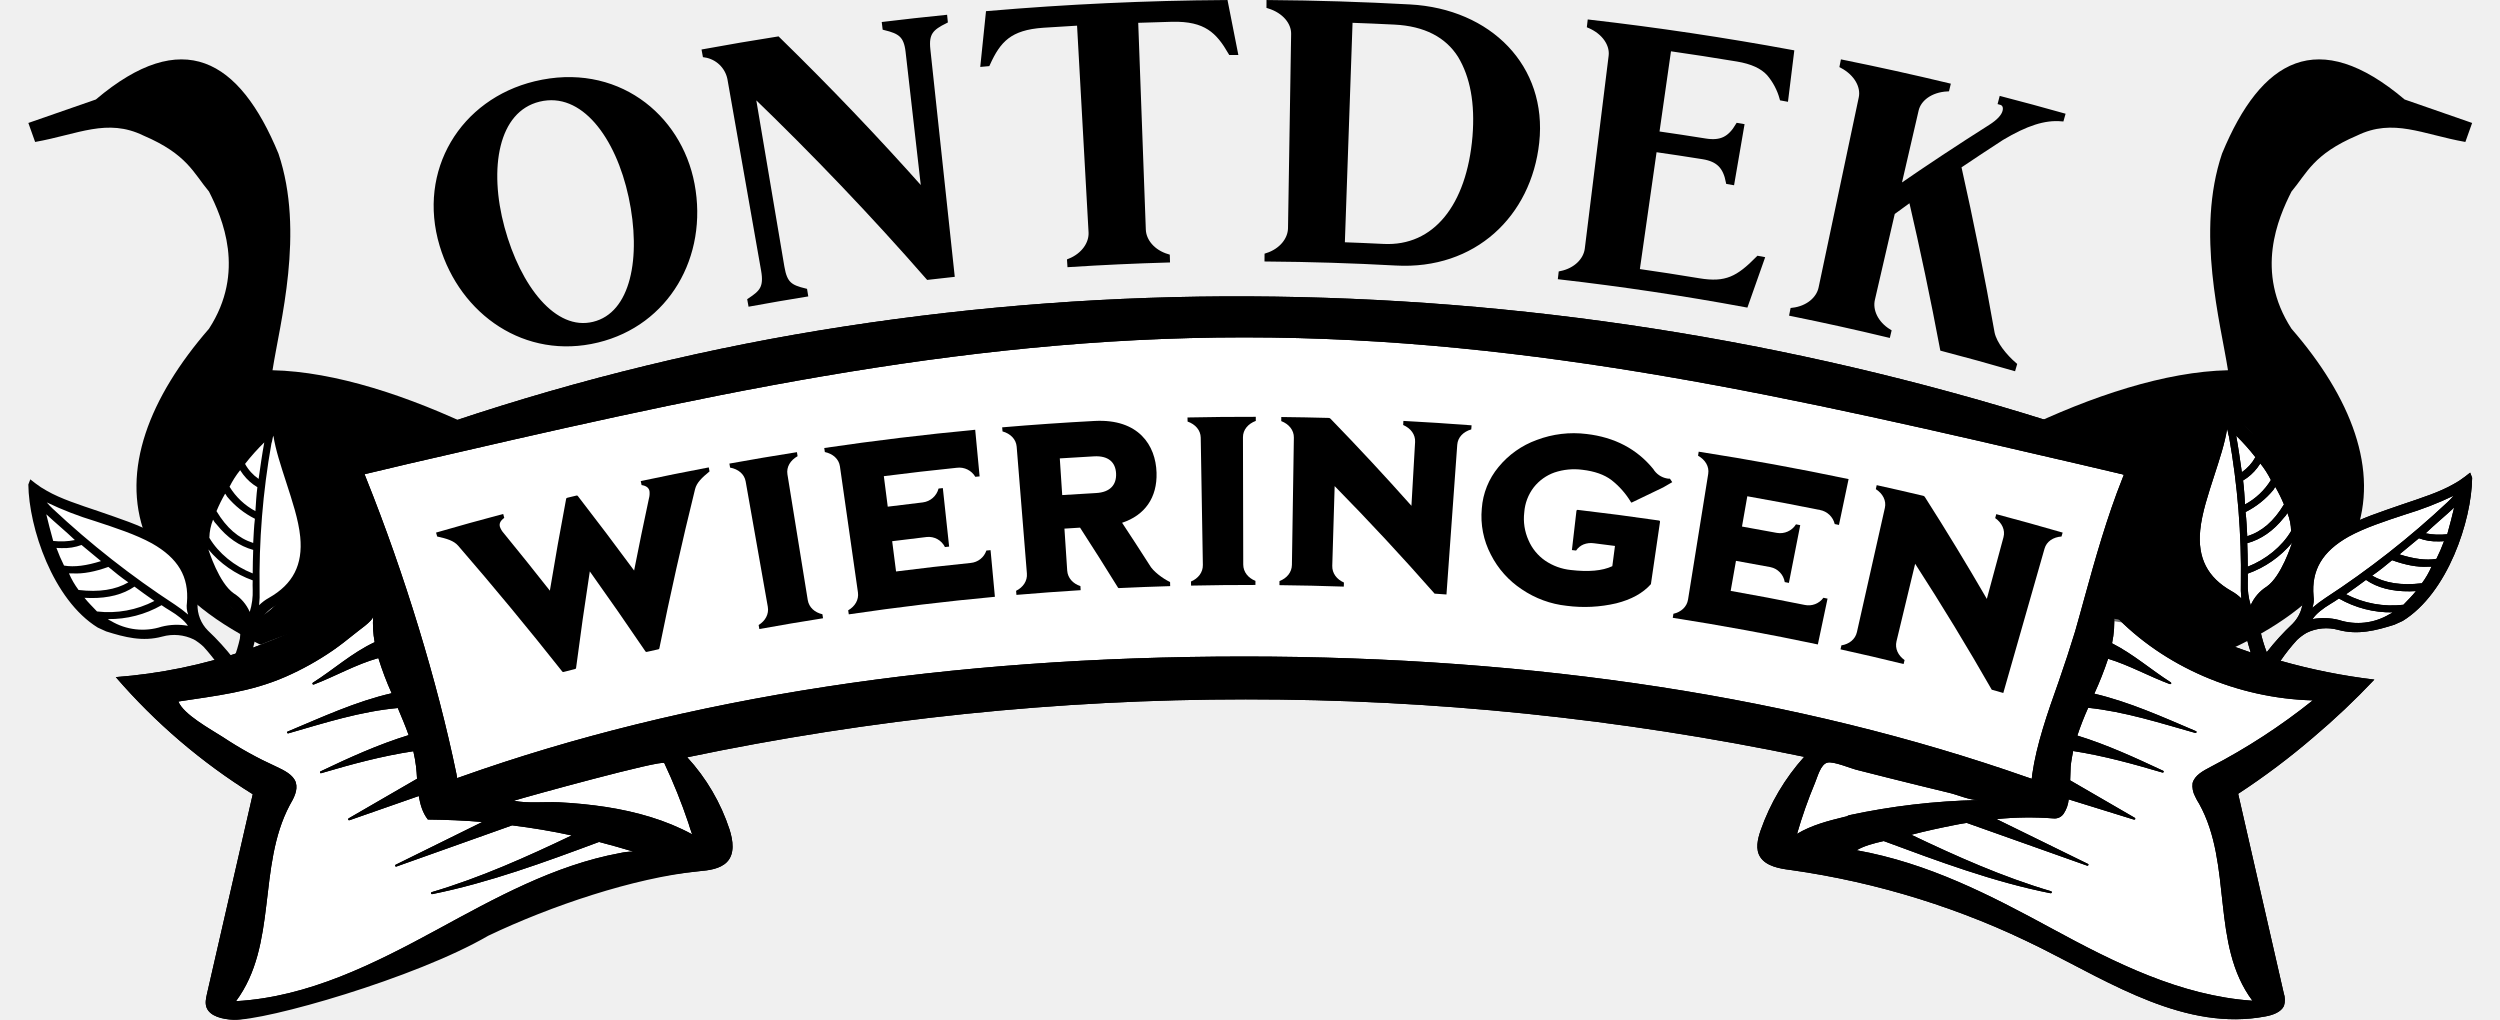
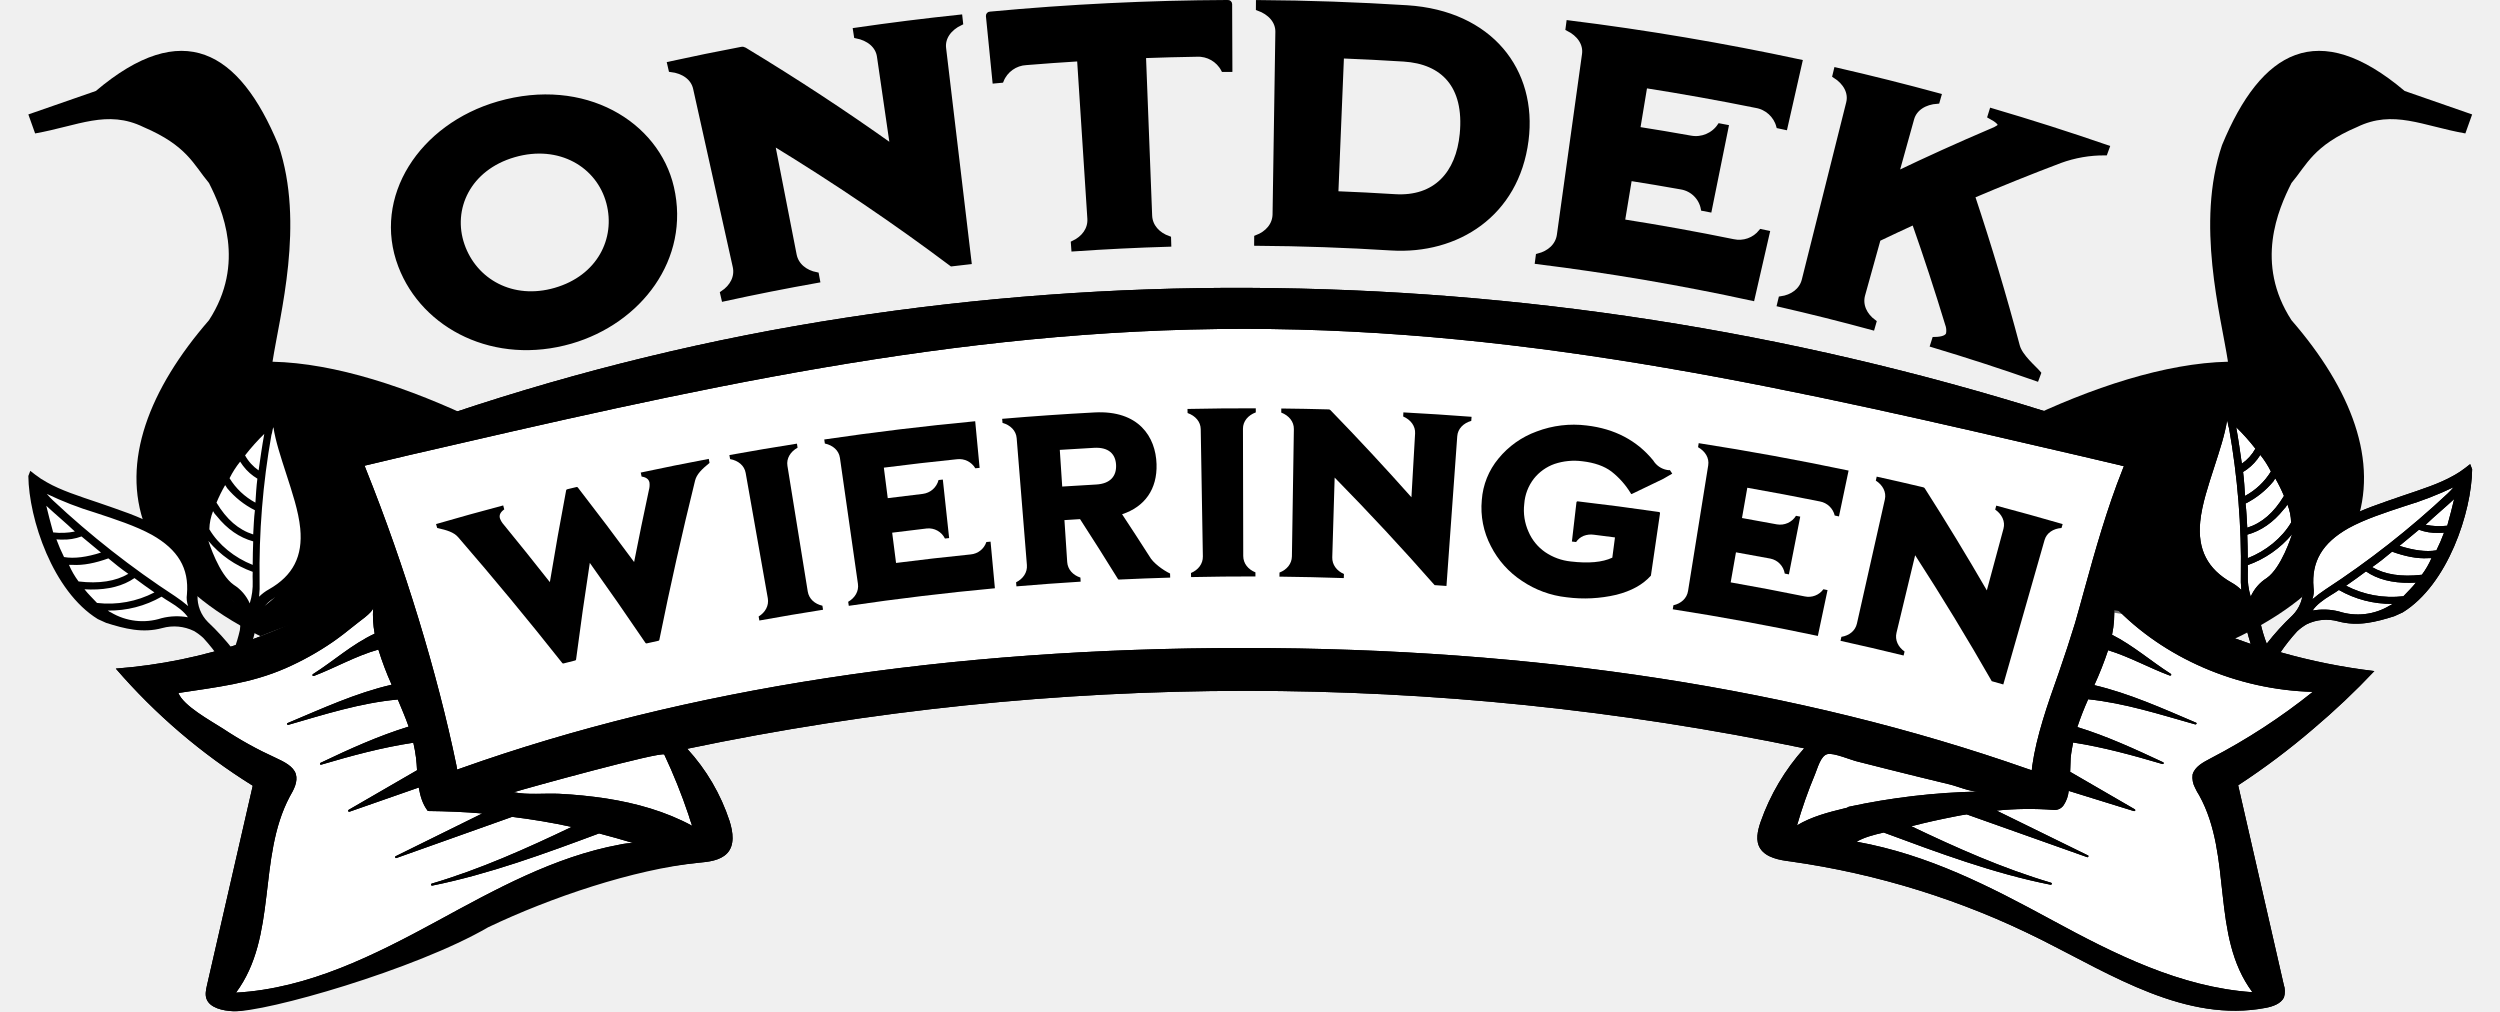
- <svg xmlns="http://www.w3.org/2000/svg" width="1040.844" height="424.575" viewBox="0 0 1040.844 424.575">
-   <g id="Group_12" data-name="Group 12" transform="translate(-453.458 -298.453)">
+ <svg xmlns="http://www.w3.org/2000/svg" width="1040.844" height="421.028" viewBox="0 0 1040.844 421.028">
+   <g id="Group_12" data-name="Group 12" transform="translate(-453.458 -302)">
    <g id="Group_1" data-name="Group 1" transform="translate(-70.23 -225)">
      <g id="Wieringen_vlag" transform="translate(535.49 548.174)">
        <path id="path4320" d="M85.938,82.483l28.1-9.769c36.108-30.543,59.731-16.94,76.035,22.545,11.021,32.716.554,70.617-2.479,90.179,51.913,1.134,123.227,40.415,165.294,75.148,6.686,4.617,13.479,5.8,38.844,3.758-14.3,8.188-22.761,12.849-36.365,15.03l23.141,6.763c-34.882,15.737-57.945,17.146-86.779,25.551l-.826,76.651L262.944,397.8l-9.534-12.646,27.474-4.949,1.753-69.266-20.662,2.255c-7.988.689-9.638,5.7-11.571,10.521l.826,48.1-29.753,15.781L206.6,377.065l33.059-10.521V319.2c-125.832-29.7-128.246-93.773-78.515-151.049,15.375-23.677,5.567-46.129,0-57.113-6.5-7.765-9.095-15.531-27.273-23.3-15.133-7.382-27.2-.518-45.114,2.657l-2.822-7.917Z" transform="translate(-85.937 -56.013)" />
      </g>
      <g id="Wieringen_vlag-2" data-name="Wieringen_vlag" transform="translate(1247.137 548.174)">
        <path id="path4320-2" data-name="path4320" d="M391.731,82.483l-28.1-9.769C327.523,42.17,303.9,55.773,287.6,95.258c-11.021,32.716-.554,70.617,2.479,90.179-51.913,1.134-123.227,40.415-165.294,75.148-6.686,4.617-13.479,5.8-38.844,3.758,14.3,8.188,22.761,12.849,36.365,15.03l-23.141,6.763c34.882,15.737,57.945,17.146,86.779,25.551l.826,76.651,27.958,9.458,9.534-12.646L196.784,380.2l-1.753-69.266,20.662,2.255c7.988.689,9.638,5.7,11.571,10.521l-.826,48.1,29.753,15.781,14.876-10.521-33.059-10.521V319.2c125.832-29.7,128.246-93.773,78.515-151.049-15.375-23.677-5.567-46.129,0-57.113,6.5-7.765,9.095-15.531,27.273-23.3,15.133-7.382,27.2-.518,45.114,2.657l2.822-7.917Z" transform="translate(-85.937 -56.013)" />
      </g>
      <path id="Path_60" data-name="Path 60" d="M28.28,83.006c-9.192,1.542-13.6-13.793-24.055-33.968C4.169,48.885.152,33.828,0,33.4A57.949,57.949,0,0,1,11.182,8.93S16.383,0,19.956,0c4.924,0,8.975,3.98,15.109,11.475,6.573,8.031,6.167,26.39,4.663,35.578C33.809,68,37.708,81.425,28.28,83.006Z" transform="matrix(-0.545, -0.839, 0.839, -0.545, 1494.829, 798.151)" fill="#fff" />
      <path id="Path_59" data-name="Path 59" d="M21.592-3.137C12.4-4.679,7.988,10.656-2.463,30.831c-.056.153-4.073,15.21-4.225,15.636A57.949,57.949,0,0,0,4.494,70.939s5.2,8.93,8.774,8.93c4.924,0,8.975-3.98,15.109-11.475C34.95,60.363,34.544,42,33.039,32.815,27.121,11.867,31.019-1.556,21.592-3.137Z" transform="matrix(0.545, -0.839, 0.839, 0.545, 530.052, 752.042)" fill="#fff" />
      <g id="Path_16" data-name="Path 16" transform="translate(1279.073 807.224)" fill="#fff">
        <path d="M 185.675 137.742 L 142.882 133.497 L 63.005 95.384 L 62.977 95.371 L 62.948 95.361 L -14.176 69.6 C -13.612 67.703 -11.335 60.204 -8.168 52.017 C -6.026 46.483 -3.903 41.723 -1.858 37.87 C 0.681 33.089 3.096 29.713 5.322 27.835 C 9.562 24.258 13.951 20.42 18.196 16.708 C 29.21 7.078 40.599 -2.879 52.075 -10.771 C 58.26 -15.024 63.905 -18.299 69.333 -20.784 C 75.435 -23.577 81.085 -25.296 86.606 -26.039 C 92.228 -26.795 98.05 -27.179 103.91 -27.179 C 117.539 -27.179 131.873 -25.119 146.515 -21.057 C 158.235 -17.806 170.176 -13.272 182.008 -7.581 C 192.535 -2.517 201.024 2.544 206.291 5.898 C 210.683 8.695 213.621 10.798 214.753 11.627 L 169.353 47.214 L 169.116 47.4 L 169.17 47.698 L 185.675 137.742 Z" stroke="none" />
        <path d="M 103.909 -26.679 C 98.071 -26.679 92.272 -26.297 86.673 -25.543 C 81.201 -24.807 75.597 -23.101 69.541 -20.329 C 64.14 -17.857 58.52 -14.596 52.359 -10.359 C 40.906 -2.484 29.528 7.464 18.525 17.085 C 14.279 20.798 9.887 24.637 5.645 28.217 C 1.695 31.549 -2.919 39.839 -7.699 52.19 C -10.646 59.807 -12.821 66.828 -13.558 69.28 L 63.107 94.887 L 63.165 94.907 L 63.22 94.933 L 143.019 133.008 L 185.063 137.179 L 168.678 47.788 L 168.569 47.193 L 169.045 46.82 L 213.923 11.642 C 212.541 10.646 209.832 8.746 206.022 6.32 C 200.767 2.973 192.297 -2.077 181.791 -7.13 C 169.986 -12.808 158.073 -17.332 146.382 -20.575 C 131.783 -24.625 117.494 -26.679 103.91 -26.679 L 103.909 -26.679 M 103.91 -27.679 C 163.858 -27.679 215.577 11.616 215.577 11.616 L 169.662 47.607 L 186.286 138.305 L 142.746 133.986 L 62.79 95.836 L -14.791 69.922 C -14.791 69.922 -4.976 35.869 5 27.452 C 30.834 5.655 58.766 -22.796 86.539 -26.534 C 92.38 -27.32 98.182 -27.679 103.91 -27.679 Z" stroke="none" fill="#707070" />
      </g>
      <g id="Path_19" data-name="Path 19" transform="translate(601.264 805.359)" fill="#fff">
        <path d="M 15.111 137.742 L 31.616 47.698 L 31.67 47.4 L 31.432 47.214 L -13.967 11.627 C -12.832 10.796 -9.887 8.688 -5.486 5.886 C -0.218 2.532 8.272 -2.528 18.8 -7.591 C 30.629 -13.28 42.568 -17.812 54.285 -21.061 C 68.922 -25.121 83.251 -27.179 96.876 -27.179 C 102.736 -27.179 108.558 -26.795 114.18 -26.039 C 119.701 -25.296 125.351 -23.577 131.453 -20.784 C 136.881 -18.299 142.526 -15.024 148.711 -10.771 C 160.187 -2.879 171.576 7.078 182.59 16.708 C 186.835 20.42 191.224 24.258 195.464 27.835 C 197.69 29.713 200.105 33.089 202.644 37.87 C 204.689 41.723 206.812 46.483 208.954 52.017 C 212.121 60.204 214.398 67.703 214.962 69.6 L 137.838 95.361 L 137.809 95.371 L 137.781 95.384 L 57.904 133.497 L 15.111 137.742 Z" stroke="none" />
        <path d="M 96.876 -26.679 C 83.301 -26.679 69.021 -24.628 54.433 -20.583 C 42.747 -17.343 30.839 -12.824 19.039 -7.151 C 8.532 -2.1 0.059 2.95 -5.199 6.296 C -9.025 8.731 -11.749 10.642 -13.137 11.642 L 31.741 46.82 L 32.217 47.193 L 32.108 47.788 L 15.723 137.179 L 57.767 133.008 L 137.565 94.933 L 137.621 94.907 L 137.679 94.887 L 214.344 69.28 C 213.607 66.828 211.432 59.807 208.485 52.19 C 203.705 39.839 199.091 31.549 195.141 28.217 C 190.899 24.637 186.507 20.798 182.261 17.085 C 171.258 7.464 159.88 -2.484 148.427 -10.359 C 142.266 -14.596 136.646 -17.857 131.245 -20.329 C 125.189 -23.101 119.585 -24.807 114.113 -25.543 C 108.514 -26.297 102.714 -26.679 96.876 -26.679 M 96.876 -27.679 C 102.604 -27.679 108.406 -27.32 114.247 -26.534 C 142.02 -22.796 169.952 5.655 195.786 27.452 C 205.762 35.869 215.577 69.922 215.577 69.922 L 137.996 95.836 L 58.04 133.986 L 14.499 138.305 L 31.124 47.607 L -14.791 11.616 C -14.791 11.616 36.928 -27.679 96.876 -27.679 Z" stroke="none" fill="#707070" />
      </g>
      <path id="Path_3" data-name="Path 3" d="M-6.991,4.256s189.31-67.82,374.607-64.475,363.9,64.475,363.9,64.475l-41.474,132.6S540.082,99.685,367.615,87.3,37.159,136.854,37.159,136.854Z" transform="translate(677.345 717.125)" fill="#fff" />
      <path id="Path_17" data-name="Path 17" d="M5.933-.381c9.428-1.581,22.953,27.26,29.043,44.3,4.013,11.228-9.369,24.7-9.369,24.7s-7.2,10.222-10.774,10.222c-4.924,0-10.261-4.43-16.4-11.926-6.573-8.03-9.125-24.87-5.153-33.223C.78,17.934-3.494,1.2,5.933-.381Z" transform="translate(1446.375 699.09)" fill="#fff" />
      <path id="banner1" d="M1004.007,297.879l-2.153,1.678a34.986,34.986,0,0,1-4.717,3.077c-5.845,3.357-13.433,5.781-21.431,8.485-8.511,2.984-17.227,5.688-24.508,9.883-12.613,6.993-17.945,16.13-16.817,28.811a14.852,14.852,0,0,1-4.307,11,102.336,102.336,0,0,0-10.767,11.841,61.016,61.016,0,0,1-2.564-8.485,25.272,25.272,0,0,1-.205-4.848c.41-4.2,2.871-7.739,6.665-10.35,6.973-4.755,9.639-11.375,12.2-18.368a20.014,20.014,0,0,1,.82-3.357c.82-20.419-19.893-45.781-35.275-56.6l-2.358-1.678.1,2.611a45.863,45.863,0,0,1,0,5.315c-.615,6.247-2.974,13.333-5.435,20.606-2.564,8.019-5.435,16.037-6.05,23.776-1.436,13.426,3.486,22.937,15.279,29.557a15.136,15.136,0,0,1,7.076,9.883,117.639,117.639,0,0,0,3.076,12.028,241.214,241.214,0,0,1-52.4-24.988c7.178-14.639,14.664-31.7,7.178-46.433-6.768-13.613-23.687-20.046-39.274-25.081A1126.353,1126.353,0,0,0,495.8,224.5a1072.613,1072.613,0,0,0-168.58,12.494,983.5,983.5,0,0,0-163.043,39.534c-9.024,2.984-17.945,6.154-26.866,9.417-6.665,2.424-15.381,3.73-17.227,10.816-4.409,16.6-1.128,35.711,6.665,51A215.938,215.938,0,0,1,23.8,383.007a249.206,249.206,0,0,0,57.014,48.764c-6.358,27.692-12.715,55.478-19.073,83.17-.41,1.865-.82,3.73-.205,5.5,1.333,3.823,6.768,5.035,11.28,5.221,13.023.559,101.517-31.142,105.414-36.55,3.384-1.678,6.665-3.17,10.049-4.662a260.48,260.48,0,0,1,78.138-20.606c4.2-.373,8.921-.932,11.792-3.823,3.384-3.45,2.564-8.951,1.128-13.52A82.5,82.5,0,0,0,261.7,416.387a1137.36,1137.36,0,0,1,465.032-.186,90.782,90.782,0,0,0-18.15,30.676c-1.231,3.636-2.256,7.832-.1,11.1,2.461,3.73,7.9,4.755,12.51,5.315a338.694,338.694,0,0,1,104.389,32.541c29.43,14.825,60.4,34.685,93.417,28.438,3.076-.559,6.46-1.772,7.691-4.382a8.55,8.55,0,0,0-.1-5.315c-6.358-27.6-12.613-55.384-18.97-82.983a301.018,301.018,0,0,0,31.378-23.59,308.571,308.571,0,0,0,25.328-23.963,250.975,250.975,0,0,1-39.069-7.832,77.339,77.339,0,0,1,6.87-8.671,21.075,21.075,0,0,1,4-2.984,18.62,18.62,0,0,1,13.125-1.212c8.2,2.238,15.689.28,23.38-2.145l3.486-1.585c18.765-11.562,28.712-41.771,28.917-59.58ZM904.643,347.2c-10.049-5.688-14.151-13.8-13.023-25.361.718-7.273,3.384-15.1,5.845-22.75,2.256-6.993,4.409-13.426,5.332-19.394.41.932.41,2.144.82,3.263a320.692,320.692,0,0,1,4.922,60.979,43.267,43.267,0,0,0,.205,6.34A18.234,18.234,0,0,0,904.643,347.2Zm4.307-49.51c-.718-5.035-1.436-10.163-2.359-15.2a89.044,89.044,0,0,1,8,8.951A18.272,18.272,0,0,1,908.95,297.693Zm.513,3.45a20.635,20.635,0,0,0,5.947-5.315c.41-.653.82-1.212,1.231-1.772a38.466,38.466,0,0,1,4.409,6.9,28.386,28.386,0,0,1-10.767,10.163C910.078,307.856,909.873,304.313,909.462,301.142Zm12.613,3.916c.308-.373.41-.839.82-1.212a61.244,61.244,0,0,1,3.589,7.273c-4.2,6.993-9.126,11.282-15.279,13.24-.205-3.357-.308-6.806-.718-10.07A35.97,35.97,0,0,0,922.075,305.059Zm-10.87,22.191c5.742-1.585,10.87-5.128,15.176-10.536a7.99,7.99,0,0,0,1.538-2.051,21.624,21.624,0,0,1,1.538,7.552c-3.794,6.434-10.459,11.841-18.047,14.825C911.411,333.776,911.308,330.42,911.206,327.25Zm.205,16.5c0-1.305.1-2.424,0-3.823a42.671,42.671,0,0,0,18.458-12.867c-.205.559-4.409,13.986-10.562,18.275a17.33,17.33,0,0,0-6.665,7.739A28.155,28.155,0,0,1,911.411,343.753ZM161.823,497.039C160.8,498.437,157.721,499.183,161.823,497.039Zm71.78-40.746c-27.276,5.035-52.092,18.834-76.087,31.888-25.943,14.079-53.527,28.065-83.675,29.743,17.432-23.5,8.819-56.037,22.354-81.585,1.743-2.984,3.486-6.247,2.564-9.417-1.025-3.263-4.922-5.128-8.306-6.713a157.747,157.747,0,0,1-22.047-12.214c-5.23-3.357-16.407-9.417-18.56-14.825,15.689-2.424,30.045-3.916,44.709-10.35a119.236,119.236,0,0,0,19.586-10.909c3.076-2.145,5.947-4.382,8.819-6.713,1.538-1.4,7.9-5.5,8-7.552a42.388,42.388,0,0,0,.615,10.816c-9.536,4.475-17.022,11.375-25.738,16.876a.427.427,0,0,0,.41.746c9.024-3.45,17.535-8.392,26.866-11a127.412,127.412,0,0,0,5.537,14.639c-14.971,3.45-29.02,9.977-43.273,15.944-.615.186-.205.932.308.746,14.869-4.289,29.943-9.137,45.529-10.536,1.538,3.73,3.179,7.459,4.512,11.282-12.715,3.916-24.815,9.417-36.71,15.1-.41.186-.205.932.308.746,12.613-3.73,25.328-7.179,38.351-9.137a63.385,63.385,0,0,1,1.128,6.34c.205,1.678.308,3.357.41,5.128l-28.507,16.5a.427.427,0,0,0,.41.746l28.815-10.07c.615,3.45,1.538,6.9,3.794,9.79,7.588.093,15.176.373,22.662,1.026l-36.1,17.809c-.41.186-.1.932.308.746l48.2-17.156c8.306,1.026,16.714,2.424,24.815,4.2-18.765,8.951-38.043,17.622-58.244,23.59a.432.432,0,1,0,.205.839c23.892-4.848,46.862-13.333,69.421-21.725,4.717,1.212,9.536,2.611,14.253,4.009A26.513,26.513,0,0,0,233.6,456.293ZM262.212,443.8c.41,1.585,1.025,3.077,1.538,4.662-10.972-5.967-23.277-9.417-35.787-11.375a195.92,195.92,0,0,0-19.586-1.958c-5.947-.28-13.331.559-18.868-.653,5.332-1.678,61.833-17.249,62.654-15.664A234.891,234.891,0,0,1,262.212,443.8Zm231.234-69.37c-122.949,0-232.465,16.876-325.676,49.976l-1.846.653-.308-1.772c-7.9-38.228-21.534-83.076-37.633-123.169l-.615-1.585,18.458-4.382c116.694-26.946,226.825-52.587,347.62-52.587h.308c120.488,0,230.824,25.641,347.415,52.774l18.663,4.382-.615,1.585c-6.358,15.944-11.28,33.287-15.894,50.07-1.23,4.662-2.564,9.137-3.794,13.613-2.051,6.713-4.307,13.613-6.87,20.979-4.614,12.96-9.229,26.2-10.972,38.508l-.205,1.865-1.948-.653C724.68,391.4,614.959,374.429,493.446,374.429Zm250.1,66.76c-6.87,1.678-13.741,3.45-19.791,7.086a195.525,195.525,0,0,1,7.486-21.259c1.025-2.424,2.358-7.739,5.127-8.392,2.564-.746,10.152,2.611,12.92,3.17,8.306,2.145,16.714,4.2,24.918,6.247,4.307,1.026,8.716,2.145,13.023,3.17,3.487.839,8.511,3.077,12.1,2.984a283.73,283.73,0,0,0-54.04,6.34A3.715,3.715,0,0,1,743.548,441.188ZM938.482,392.7A258.737,258.737,0,0,1,895.927,420.4c-3.179,1.678-6.563,3.45-7.486,6.713a9.214,9.214,0,0,0,1.025,5.5,24.3,24.3,0,0,0,1.743,3.17c14.048,25.361,4.614,58.461,22.149,81.958-30.045-2.051-57.526-15.944-83.47-30.023s-51.374-27.226-81.316-32.634c2.974-1.772,7.076-2.89,11.28-3.823,22.662,8.392,45.529,16.97,69.422,21.725.615.093.82-.653.205-.839-20.2-5.967-39.376-14.545-58.142-23.5,6.05-1.585,12.1-2.89,18.253-4.1,1.538-.28,3.179-.653,4.82-.839l50.143,17.809c.41.186.82-.559.308-.746l-38.043-18.648a135.176,135.176,0,0,1,23.79-.28,4.5,4.5,0,0,0,4.2-2.051,12.778,12.778,0,0,0,2.051-5.874l27.071,8.392c.615.186.923-.373.41-.746L837.477,425.99c.1-1.865.1-3.823.205-5.688.205-2.238.615-4.382,1.026-6.527,12.613,1.958,24.815,5.315,37.12,8.951.615.186.82-.559.308-.746-11.587-5.408-23.277-10.816-35.685-14.639a123.5,123.5,0,0,1,4.512-11.562c15.279,1.585,29.943,6.34,44.5,10.443.615.186.923-.559.308-.746-13.843-5.874-27.584-12.121-42.248-15.571a142.534,142.534,0,0,0,5.742-14.545c8.819,2.7,16.92,7.273,25.636,10.536.615.186.923-.373.41-.746-8.2-5.221-15.586-11.748-24.405-16.224a42.786,42.786,0,0,0,.82-12.028C876.341,378.625,907,391.865,938.482,392.7Zm.308-43.45c-.923-10.816,3.691-18.555,14.561-24.708,6.768-3.73,15.381-6.527,23.585-9.231a140.285,140.285,0,0,0,20.2-7.832,28.753,28.753,0,0,1-2.461,2.611,370.524,370.524,0,0,1-50.964,40,56.8,56.8,0,0,0-5.435,4.1A9.772,9.772,0,0,0,938.79,349.254Zm31.686,7.552a25.653,25.653,0,0,1-21.124,2.424,25.761,25.761,0,0,0-10.972-.373c1.538-2.331,4.409-4.475,7.486-6.34,1.128-.653,2.256-1.4,3.487-2.238a43.719,43.719,0,0,0,22.354,5.781A4.277,4.277,0,0,1,970.475,356.806Zm5.742-3.916a41.362,41.362,0,0,1-23.892-4.382c2.871-1.958,5.537-3.916,8.306-5.967,4.717,3.263,10.87,4.848,18.253,4.755,1.025,0,1.743-.093,2.564-.093C979.909,349.161,977.961,351.026,976.218,352.89Zm7.691-8.951c-8.511,1.026-15.484-.093-20.714-3.17,2.974-2.051,5.742-4.289,8.306-6.434,5.435,1.958,10.459,2.984,14.971,2.7h1.436A34.21,34.21,0,0,1,983.909,343.939Zm6.05-10.163c-4.307.746-9.536,0-15.381-1.865,2.564-2.145,5.332-4.382,8.1-6.713a21.22,21.22,0,0,0,8.2,1.305,18.26,18.26,0,0,0,2.256-.093A71.759,71.759,0,0,1,989.958,333.776Zm4.512-10.256a28.817,28.817,0,0,1-9.024-.373c3.794-3.636,8-7.086,11.895-10.723C996.521,315.781,995.6,319.6,994.47,323.52Z" transform="translate(548.103 422.352)" />
      <path id="Path_18" data-name="Path 18" d="M21.187-.381C11.76-1.962-1.766,26.878-7.855,43.915c-4.013,11.228,9.369,24.7,9.369,24.7s7.2,10.222,10.774,10.222c4.924,0,10.261-4.43,16.4-11.926,6.573-8.03,9.125-24.87,5.153-33.223C26.34,17.934,30.615,1.2,21.187-.381Z" transform="translate(614.752 702.819)" fill="#fff" />
      <path id="banner1-2" data-name="banner1" d="M1004.007,297.879l-2.153,1.678a34.986,34.986,0,0,1-4.717,3.077c-5.845,3.357-13.433,5.781-21.431,8.485-8.511,2.984-17.227,5.688-24.508,9.883-12.613,6.993-17.945,16.13-16.817,28.811a14.852,14.852,0,0,1-4.307,11,102.336,102.336,0,0,0-10.767,11.841,61.016,61.016,0,0,1-2.564-8.485,25.272,25.272,0,0,1-.205-4.848c.41-4.2,2.871-7.739,6.665-10.35,6.973-4.755,9.639-11.375,12.2-18.368a20.014,20.014,0,0,1,.82-3.357c.82-20.419-19.893-45.781-35.275-56.6l-2.358-1.678.1,2.611a45.863,45.863,0,0,1,0,5.315c-.615,6.247-2.974,13.333-5.435,20.606-2.564,8.019-5.435,16.037-6.05,23.776-1.436,13.426,3.486,22.937,15.279,29.557a15.136,15.136,0,0,1,7.076,9.883,117.639,117.639,0,0,0,3.076,12.028,241.214,241.214,0,0,1-52.4-24.988c7.178-14.639,14.664-31.7,7.178-46.433-6.768-13.613-23.687-20.046-39.274-25.081A1126.353,1126.353,0,0,0,495.8,224.5a1072.613,1072.613,0,0,0-168.58,12.494,983.5,983.5,0,0,0-163.043,39.534c-9.024,2.984-17.945,6.154-26.866,9.417-6.665,2.424-15.381,3.73-17.227,10.816-4.409,16.6-1.128,35.711,6.665,51A215.938,215.938,0,0,1,23.8,383.007a249.206,249.206,0,0,0,57.014,48.764c-6.358,27.692-12.715,55.478-19.073,83.17-.41,1.865-.82,3.73-.205,5.5,1.333,3.823,6.768,5.035,11.28,5.221,13.023.559,75.758-17.33,106.035-34.972,26.012-12.408,60.495-24.049,87.566-26.846,4.2-.373,8.921-.932,11.792-3.823,3.384-3.45,2.564-8.951,1.128-13.52A82.5,82.5,0,0,0,261.7,416.387a1137.36,1137.36,0,0,1,465.032-.186,90.782,90.782,0,0,0-18.15,30.676c-1.231,3.636-2.256,7.832-.1,11.1,2.461,3.73,7.9,4.755,12.51,5.315a338.694,338.694,0,0,1,104.389,32.541c29.43,14.825,60.4,34.685,93.417,28.438,3.076-.559,6.46-1.772,7.691-4.382a8.55,8.55,0,0,0-.1-5.315c-6.358-27.6-12.613-55.384-18.97-82.983a301.018,301.018,0,0,0,31.378-23.59,308.571,308.571,0,0,0,25.328-23.963,250.975,250.975,0,0,1-39.069-7.832,77.339,77.339,0,0,1,6.87-8.671,21.075,21.075,0,0,1,4-2.984,18.62,18.62,0,0,1,13.125-1.212c8.2,2.238,15.689.28,23.38-2.145l3.486-1.585c18.765-11.562,28.712-41.771,28.917-59.58ZM904.643,347.2c-10.049-5.688-14.151-13.8-13.023-25.361.718-7.273,3.384-15.1,5.845-22.75,2.256-6.993,4.409-13.426,5.332-19.394.41.932.41,2.144.82,3.263a320.692,320.692,0,0,1,4.922,60.979,43.267,43.267,0,0,0,.205,6.34A18.234,18.234,0,0,0,904.643,347.2Zm4.307-49.51c-.718-5.035-1.436-10.163-2.359-15.2a89.044,89.044,0,0,1,8,8.951A18.272,18.272,0,0,1,908.95,297.693Zm.513,3.45a20.635,20.635,0,0,0,5.947-5.315c.41-.653.82-1.212,1.231-1.772a38.466,38.466,0,0,1,4.409,6.9,28.386,28.386,0,0,1-10.767,10.163C910.078,307.856,909.873,304.313,909.462,301.142Zm12.613,3.916c.308-.373.41-.839.82-1.212a61.244,61.244,0,0,1,3.589,7.273c-4.2,6.993-9.126,11.282-15.279,13.24-.205-3.357-.308-6.806-.718-10.07A35.97,35.97,0,0,0,922.075,305.059Zm-10.87,22.191c5.742-1.585,10.87-5.128,15.176-10.536a7.99,7.99,0,0,0,1.538-2.051,21.624,21.624,0,0,1,1.538,7.552c-3.794,6.434-10.459,11.841-18.047,14.825C911.411,333.776,911.308,330.42,911.206,327.25Zm.205,16.5c0-1.305.1-2.424,0-3.823a42.671,42.671,0,0,0,18.458-12.867c-.205.559-4.409,13.986-10.562,18.275a17.33,17.33,0,0,0-6.665,7.739A28.155,28.155,0,0,1,911.411,343.753ZM233.6,456.293c-27.276,5.035-52.092,18.834-76.087,31.888-25.943,14.079-53.527,28.065-83.675,29.743,17.432-23.5,8.819-56.037,22.354-81.585,1.743-2.984,3.486-6.247,2.564-9.417-1.025-3.263-4.922-5.128-8.306-6.713a157.747,157.747,0,0,1-22.047-12.214c-5.23-3.357-16.407-9.417-18.56-14.825,15.689-2.424,30.045-3.916,44.709-10.35a119.236,119.236,0,0,0,19.586-10.909c3.076-2.145,5.947-4.382,8.819-6.713,1.538-1.4,7.9-5.5,8-7.552a42.388,42.388,0,0,0,.615,10.816c-9.536,4.475-17.022,11.375-25.738,16.876a.427.427,0,0,0,.41.746c9.024-3.45,17.535-8.392,26.866-11a127.412,127.412,0,0,0,5.537,14.639c-14.971,3.45-29.02,9.977-43.273,15.944-.615.186-.205.932.308.746,14.869-4.289,29.943-9.137,45.529-10.536,1.538,3.73,3.179,7.459,4.512,11.282-12.715,3.916-24.815,9.417-36.71,15.1-.41.186-.205.932.308.746,12.613-3.73,25.328-7.179,38.351-9.137a63.385,63.385,0,0,1,1.128,6.34c.205,1.678.308,3.357.41,5.128l-28.507,16.5a.427.427,0,0,0,.41.746l28.815-10.07c.615,3.45,1.538,6.9,3.794,9.79,7.588.093,15.176.373,22.662,1.026l-36.1,17.809c-.41.186-.1.932.308.746l48.2-17.156c8.306,1.026,16.714,2.424,24.815,4.2-18.765,8.951-38.043,17.622-58.244,23.59a.432.432,0,1,0,.205.839c23.892-4.848,46.862-13.333,69.421-21.725,4.717,1.212,9.536,2.611,14.253,4.009A26.513,26.513,0,0,0,233.6,456.293ZM262.212,443.8c.41,1.585,1.025,3.077,1.538,4.662-10.972-5.967-23.277-9.417-35.787-11.375a195.92,195.92,0,0,0-19.586-1.958c-5.947-.28-13.331.559-18.868-.653,5.332-1.678,61.833-17.249,62.654-15.664A234.891,234.891,0,0,1,262.212,443.8Zm231.234-69.37c-122.949,0-232.465,16.876-325.676,49.976l-1.846.653-.308-1.772c-7.9-38.228-21.534-83.076-37.633-123.169l-.615-1.585,18.458-4.382c116.694-26.946,226.825-52.587,347.62-52.587h.308c120.488,0,230.824,25.641,347.415,52.774l18.663,4.382-.615,1.585c-6.358,15.944-11.28,33.287-15.894,50.07-1.23,4.662-2.564,9.137-3.794,13.613-2.051,6.713-4.307,13.613-6.87,20.979-4.614,12.96-9.229,26.2-10.972,38.508l-.205,1.865-1.948-.653C724.68,391.4,614.959,374.429,493.446,374.429Zm250.1,66.76c-6.87,1.678-13.741,3.45-19.791,7.086a195.525,195.525,0,0,1,7.486-21.259c1.025-2.424,2.358-7.739,5.127-8.392,2.564-.746,10.152,2.611,12.92,3.17,8.306,2.145,16.714,4.2,24.918,6.247,4.307,1.026,8.716,2.145,13.023,3.17,3.487.839,8.511,3.077,12.1,2.984a283.73,283.73,0,0,0-54.04,6.34A3.715,3.715,0,0,1,743.548,441.188ZM938.482,392.7A258.737,258.737,0,0,1,895.927,420.4c-3.179,1.678-6.563,3.45-7.486,6.713a9.214,9.214,0,0,0,1.025,5.5,24.3,24.3,0,0,0,1.743,3.17c14.048,25.361,4.614,58.461,22.149,81.958-30.045-2.051-57.526-15.944-83.47-30.023s-51.374-27.226-81.316-32.634c2.974-1.772,7.076-2.89,11.28-3.823,22.662,8.392,45.529,16.97,69.422,21.725.615.093.82-.653.205-.839-20.2-5.967-39.376-14.545-58.142-23.5,6.05-1.585,12.1-2.89,18.253-4.1,1.538-.28,3.179-.653,4.82-.839l50.143,17.809c.41.186.82-.559.308-.746l-38.043-18.648a135.176,135.176,0,0,1,23.79-.28,4.5,4.5,0,0,0,4.2-2.051,12.778,12.778,0,0,0,2.051-5.874l27.071,8.392c.615.186.923-.373.41-.746L837.477,425.99c.1-1.865.1-3.823.205-5.688.205-2.238.615-4.382,1.026-6.527,12.613,1.958,24.815,5.315,37.12,8.951.615.186.82-.559.308-.746-11.587-5.408-23.277-10.816-35.685-14.639a123.5,123.5,0,0,1,4.512-11.562c15.279,1.585,29.943,6.34,44.5,10.443.615.186.923-.559.308-.746-13.843-5.874-27.584-12.121-42.248-15.571a142.534,142.534,0,0,0,5.742-14.545c8.819,2.7,16.92,7.273,25.636,10.536.615.186.923-.373.41-.746-8.2-5.221-15.586-11.748-24.405-16.224a42.786,42.786,0,0,0,.82-12.028C876.341,378.625,907,391.865,938.482,392.7Zm.308-43.45c-.923-10.816,3.691-18.555,14.561-24.708,6.768-3.73,15.381-6.527,23.585-9.231a140.285,140.285,0,0,0,20.2-7.832,28.753,28.753,0,0,1-2.461,2.611,370.524,370.524,0,0,1-50.964,40,56.8,56.8,0,0,0-5.435,4.1A9.772,9.772,0,0,0,938.79,349.254Zm31.686,7.552a25.653,25.653,0,0,1-21.124,2.424,25.761,25.761,0,0,0-10.972-.373c1.538-2.331,4.409-4.475,7.486-6.34,1.128-.653,2.256-1.4,3.487-2.238a43.719,43.719,0,0,0,22.354,5.781A4.277,4.277,0,0,1,970.475,356.806Zm5.742-3.916a41.362,41.362,0,0,1-23.892-4.382c2.871-1.958,5.537-3.916,8.306-5.967,4.717,3.263,10.87,4.848,18.253,4.755,1.025,0,1.743-.093,2.564-.093C979.909,349.161,977.961,351.026,976.218,352.89Zm7.691-8.951c-8.511,1.026-15.484-.093-20.714-3.17,2.974-2.051,5.742-4.289,8.306-6.434,5.435,1.958,10.459,2.984,14.971,2.7h1.436A34.21,34.21,0,0,1,983.909,343.939Zm6.05-10.163c-4.307.746-9.536,0-15.381-1.865,2.564-2.145,5.332-4.382,8.1-6.713a21.22,21.22,0,0,0,8.2,1.305,18.26,18.26,0,0,0,2.256-.093A71.759,71.759,0,0,1,989.958,333.776Zm4.512-10.256a28.817,28.817,0,0,1-9.024-.373c3.794-3.636,8-7.086,11.895-10.723C996.521,315.781,995.6,319.6,994.47,323.52Z" transform="translate(548.103 422.352)" />
      <path id="banner1-3" data-name="banner1" d="M691.1,301.1l2.153,1.678a34.985,34.985,0,0,0,4.717,3.077c5.845,3.357,13.433,5.781,21.431,8.485,8.511,2.984,17.227,5.688,24.508,9.883,12.613,6.993,17.945,16.13,16.817,28.811a14.852,14.852,0,0,0,4.307,11A102.336,102.336,0,0,1,775.8,375.882a61.025,61.025,0,0,0,2.564-8.485,25.272,25.272,0,0,0,.205-4.848c-.41-4.2-2.871-7.739-6.665-10.35-6.973-4.755-9.639-11.375-12.2-18.368a20.019,20.019,0,0,0-.82-3.357c-.82-20.419,19.893-45.781,35.275-56.6l2.359-1.678-.1,2.611a45.85,45.85,0,0,0,0,5.315c.615,6.247,2.974,13.333,5.435,20.606,2.564,8.019,5.435,16.037,6.05,23.776,1.436,13.426-3.486,22.937-15.279,29.557a15.136,15.136,0,0,0-7.075,9.883,117.671,117.671,0,0,1-3.076,12.028c18.56-6.247-25.123,7.086-12.408,3.45a77.333,77.333,0,0,0-6.87-8.671,21.074,21.074,0,0,0-4-2.984,18.62,18.62,0,0,0-13.125-1.212c-8.2,2.238-15.689.28-23.38-2.145l-3.486-1.585c-18.765-11.562-28.712-41.771-28.917-59.58Zm99.364,49.324c10.049-5.688,14.151-13.8,13.023-25.361-.718-7.273-3.384-15.1-5.845-22.75-2.256-6.993-4.409-13.426-5.332-19.394-.41.932-.41,2.144-.82,3.263a320.7,320.7,0,0,0-4.922,60.979,43.267,43.267,0,0,1-.205,6.34A18.236,18.236,0,0,1,790.464,350.428Zm-4.307-49.51c.718-5.035,1.436-10.163,2.358-15.2a89.036,89.036,0,0,0-8,8.951A18.27,18.27,0,0,0,786.157,300.918Zm-.513,3.45a20.635,20.635,0,0,1-5.948-5.315c-.41-.653-.82-1.212-1.23-1.772a38.47,38.47,0,0,0-4.409,6.9,28.385,28.385,0,0,0,10.767,10.163C785.029,311.081,785.234,307.538,785.645,304.368Zm-12.613,3.916c-.308-.373-.41-.839-.82-1.212a61.244,61.244,0,0,0-3.589,7.273c4.2,6.993,9.126,11.282,15.279,13.24.205-3.357.308-6.806.718-10.07A35.969,35.969,0,0,1,773.032,308.284Zm10.87,22.191c-5.742-1.585-10.87-5.128-15.176-10.536a7.992,7.992,0,0,1-1.538-2.051,21.627,21.627,0,0,0-1.538,7.552c3.794,6.434,10.459,11.841,18.047,14.825C783.7,337,783.8,333.645,783.9,330.475Zm-.205,16.5c0-1.305-.1-2.424,0-3.823a42.672,42.672,0,0,1-18.458-12.867c.205.559,4.409,13.986,10.562,18.275a17.33,17.33,0,0,1,6.665,7.739A28.157,28.157,0,0,0,783.7,346.978Zm-27.379,5.5c.923-10.816-3.692-18.555-14.561-24.708-6.768-3.73-15.381-6.527-23.585-9.231a140.288,140.288,0,0,1-20.2-7.832,28.761,28.761,0,0,0,2.461,2.611,370.528,370.528,0,0,0,50.964,40,56.788,56.788,0,0,1,5.435,4.1A9.771,9.771,0,0,1,756.317,352.479Zm-31.686,7.552a25.653,25.653,0,0,0,21.124,2.424,25.761,25.761,0,0,1,10.972-.373c-1.538-2.331-4.409-4.475-7.486-6.34-1.128-.653-2.256-1.4-3.486-2.238a43.719,43.719,0,0,1-22.354,5.781A4.279,4.279,0,0,0,724.632,360.032Zm-5.742-3.916a41.362,41.362,0,0,0,23.892-4.382c-2.871-1.958-5.537-3.916-8.306-5.967-4.717,3.263-10.87,4.848-18.253,4.755-1.025,0-1.743-.093-2.563-.093C715.2,352.386,717.146,354.251,718.889,356.116Zm-7.691-8.951c8.511,1.026,15.484-.093,20.714-3.17-2.974-2.051-5.742-4.289-8.306-6.434-5.435,1.958-10.459,2.984-14.971,2.7H707.2A34.216,34.216,0,0,0,711.2,347.165ZM705.148,337c4.307.746,9.536,0,15.381-1.865-2.564-2.145-5.332-4.382-8.1-6.713a21.219,21.219,0,0,1-8.2,1.305,18.261,18.261,0,0,1-2.256-.093A71.785,71.785,0,0,0,705.148,337Zm-4.512-10.256a28.817,28.817,0,0,0,9.024-.373c-3.794-3.636-8-7.086-11.9-10.723C698.586,319.006,699.509,322.829,700.636,326.745Z" transform="translate(-154.8 421.924)" />
    </g>
    <g id="Group_7" data-name="Group 7" transform="translate(663.755 425.022)">
      <g id="Group_6" data-name="Group 6">
        <path id="Path_36" data-name="Path 36" d="M59.061,144.819a.559.559,0,0,1-.683-.257q-11.329-16.719-23.116-33.236-3.1,20.072-5.705,40.124a.56.56,0,0,1-.495.538q-2.321.586-4.64,1.185a.56.56,0,0,1-.692-.234q-20.955-26.5-43.273-52.3c-1.822-2.082-4.646-2.943-8.738-3.838l-.474-1.633Q-14.81,91.118-.794,87.407l.435,1.644c-1.6,1.147-2.172,2.337-1.81,3.689A7.936,7.936,0,0,0-.563,95.417q9.732,11.9,19.194,23.932,3.148-19.071,6.767-38.155c.035-.316.221-.464.537-.54q1.838-.442,3.677-.879a.593.593,0,0,1,.723.24Q42.24,95.386,53.708,110.968q2.937-15,6.168-30A7.969,7.969,0,0,0,60.1,77.86c-.289-1.37-1.338-2.172-3.275-2.474l-.355-1.663Q70.6,70.7,84.793,68.027l.315,1.671c-3.223,2.644-5.342,4.687-6.02,7.367q-8.172,33.076-14.851,66.193a.558.558,0,0,1-.51.522Q61.393,144.295,59.061,144.819Z" />
        <path id="Path_37" data-name="Path 37" d="M105.852,135.323l-.3-1.673c2.785-1.724,4.357-4.538,3.819-7.592l-9.222-52.195c-.538-3.052-3.086-5.143-6.477-5.749l-.3-1.673Q107.409,63.9,121.5,61.683l.263,1.679c-3,1.687-4.717,4.5-4.221,7.559q4.229,26.163,8.458,52.324c.5,3.061,2.9,5.2,6.1,5.914l.264,1.68Q119.088,132.924,105.852,135.323Z" />
        <path id="Path_38" data-name="Path 38" d="M143.083,129.207l-.248-1.682c2.836-1.631,4.5-4.392,4.061-7.461q-3.748-26.237-7.5-52.471c-.437-3.069-2.913-5.243-6.277-5.961l-.248-1.682q31.343-4.619,62.846-7.594.917,9.708,1.834,19.415l-1.789.171a7.744,7.744,0,0,0-7.609-3.77q-15.252,1.557-30.473,3.505.813,6.348,1.625,12.7,7.294-.933,14.6-1.776a7.764,7.764,0,0,0,6.552-5.768l1.782-.194q1.313,12.182,2.626,24.361l-1.746.19A7.559,7.559,0,0,0,175.568,97q-7.213.833-14.418,1.755.806,6.3,1.612,12.6,15.527-1.986,31.089-3.552a7.582,7.582,0,0,0,6.516-5.157l1.743-.164,1.806,19.417Q173.432,124.736,143.083,129.207Z" />
        <path id="Path_39" data-name="Path 39" d="M255.68,118.266a.553.553,0,0,1-.625-.37q-7.686-12.447-15.687-24.789-3.253.2-6.5.411l1.152,17.463c.205,3.093,2.4,5.452,5.5,6.463l.1,1.7q-13.377.824-26.738,1.96l-.144-1.694c2.925-1.454,4.75-4.106,4.5-7.2l-4.26-52.832c-.248-3.09-2.581-5.412-5.89-6.336l-.144-1.694q19.26-1.638,38.556-2.663c18.271-.935,25.377,10.153,25.716,21.522.324,10.4-4.859,17.746-14.341,20.873q5.784,8.748,11.406,17.552c1.425,2.649,5.592,5.709,8.566,7.126q.025.85.049,1.7Q266.288,117.764,255.68,118.266Zm-1.312-47.694c-.215-4.693-3.209-7.467-9.144-7.15q-7.146.387-14.29.857.5,7.635,1.007,15.268,7.053-.465,14.108-.846C252,78.383,254.578,75.171,254.368,70.572Z" />
        <path id="Path_40" data-name="Path 40" d="M285.589,117.24l-.036-1.7c3.01-1.264,5-3.795,4.948-6.9l-.89-53c-.051-3.1-2.231-5.566-5.472-6.7l-.036-1.7q14.215-.3,28.433-.27,0,.851,0,1.7c-3.218,1.194-5.35,3.7-5.342,6.8l.117,53c.009,3.1,2.044,5.594,5.078,6.8q0,.85,0,1.7Q298.985,116.956,285.589,117.24Z" />
        <path id="Path_41" data-name="Path 41" d="M386.983,120.589Q367,97.835,345.371,75.812q-.5,16.595-.995,33.188c-.091,3.1,1.864,5.656,4.857,6.96q-.03.849-.059,1.7-13.391-.46-26.788-.608.011-.849.019-1.7c3.049-1.166,5.119-3.632,5.168-6.732q.406-26.5.815-53c.049-3.1-2.051-5.634-5.253-6.87q.009-.849.018-1.7,9.871.108,19.74.377a1.009,1.009,0,0,1,.743.321q17.37,17.892,33.7,36.265.762-13.279,1.523-26.558c.18-3.1-1.812-5.715-4.961-7.084l.09-1.7q14.2.751,28.387,1.836l-.129,1.7c-3.3.952-5.614,3.294-5.835,6.386q-2.244,31.172-4.489,62.343Q389.454,120.756,386.983,120.589Z" />
        <path id="Path_42" data-name="Path 42" d="M423.32,118.806a37.7,37.7,0,0,1-12.911-14.461,34.4,34.4,0,0,1-3.778-19.188A30.4,30.4,0,0,1,413.58,67.88,36.7,36.7,0,0,1,429.5,56.608a43.426,43.426,0,0,1,20.778-2.486C461.928,55.479,471.2,60.349,478,68.679a8.487,8.487,0,0,0,5.781,3.963,3.522,3.522,0,0,0,1.173.071l.968,1.458q-1.881,1.086-3.755,2.177-6.619,3.13-13.163,6.333c-.209-.028-.3-.141-.377-.353a33.479,33.479,0,0,0-7.986-9.013c-3.021-2.3-7.133-3.715-12.093-4.292a25.993,25.993,0,0,0-11.655,1.114,19.13,19.13,0,0,0-8.6,6.149,19.347,19.347,0,0,0-3.983,10.46,21.949,21.949,0,0,0,1.774,11.631,19.783,19.783,0,0,0,6.9,8.454,23.109,23.109,0,0,0,10.715,3.912c7.33.854,13.068.381,17.272-1.59q.552-4.213,1.106-8.428-4.368-.573-8.738-1.113a8.5,8.5,0,0,0-4.336.479,6.906,6.906,0,0,0-3.113,2.552q-.871-.1-1.744-.2.945-8.145,1.889-16.292a.484.484,0,0,1,.578-.436q16.906,1.968,33.767,4.424a.483.483,0,0,1,.446.57q-1.893,12.963-3.788,25.926c-3.346,3.757-8.151,6.4-14.409,7.976a57.866,57.866,0,0,1-20.664,1.037A40.932,40.932,0,0,1,423.32,118.806Z" />
        <path id="Path_43" data-name="Path 43" d="M486.141,130.65q.132-.84.262-1.68c3.194-.716,5.6-2.859,6.094-5.92q4.2-26.167,8.4-52.333c.493-3.061-1.228-5.872-4.229-7.555q.13-.84.262-1.68,31.313,4.885,62.41,11.415l-4.008,19.085q-.883-.185-1.766-.369a7.779,7.779,0,0,0-6.177-5.863Q532.309,82.7,517.17,80.043l-2.214,12.608q7.256,1.273,14.5,2.638a7.783,7.783,0,0,0,7.987-3.561l1.765.345-4.719,24.043-1.728-.337a7.579,7.579,0,0,0-5.99-6.239q-7.155-1.349-14.321-2.607l-2.2,12.509q15.442,2.712,30.827,5.845a7.616,7.616,0,0,0,7.78-2.986l1.72.362q-2.017,9.54-4.036,19.079Q516.46,135.379,486.141,130.65Z" />
        <path id="Path_44" data-name="Path 44" d="M618.943,160.58q-15.084-26.417-31.893-52.434l-7.764,32.281c-.724,3.015.68,5.922,3.364,7.815l-.405,1.652q-13.105-3.214-26.265-6.114l.366-1.66c3.24-.515,5.782-2.5,6.465-5.527q5.817-25.855,11.636-51.711c.682-3.023-.867-5.937-3.768-7.806l.366-1.66q9.7,2.136,19.365,4.434a1.02,1.02,0,0,1,.667.467q13.458,21.094,25.82,42.461l6.93-25.683c.809-2.992-.621-5.97-3.447-7.961l.435-1.644q13.857,3.674,27.647,7.679l-.474,1.633c-3.454.247-6.217,2.06-7.067,5.041q-8.585,30.049-17.17,60.1Q621.348,161.257,618.943,160.58Z" />
      </g>
    </g>
-     <g id="Group_9" data-name="Group 9" transform="translate(544.192 236.857)">
-       <g id="Group_8" data-name="Group 8" transform="translate(90.808 62.602)">
-         <path id="Path_45" data-name="Path 45" d="M93.252,152.558c-9.225-30.84,8.512-59.867,38.851-67.212,33.343-8.049,59.954,13.177,65.351,41.93,5.611,29.9-10.548,57.879-39.434,64.886C128.24,199.408,101.7,180.836,93.252,152.558ZM171.971,132.4c-5.379-25.055-19.907-44.959-38.283-40.523-18.04,4.4-22.04,28.8-15.337,53.53,6.711,24.772,21.617,44.086,38.05,40.083C172.992,181.476,177.389,157.64,171.971,132.4Z" transform="translate(-90.808 -51.534)" stroke="#000" stroke-width="2" />
-         <path id="Path_46" data-name="Path 46" d="M257.155,174.932q-34.388-39.347-73.028-76.539l12.2,72.253c1.2,7.078,3.477,8.384,9.533,9.873l.244,1.507q-11.467,1.857-22.907,3.949l-.273-1.5c4.781-3.2,6.976-5.128,5.682-12.5q-7.02-39.917-14.042-79.836a12.452,12.452,0,0,0-10.313-9.783l-.275-1.5q15.254-2.791,30.561-5.2,31.9,31.143,60.9,63.822Q252.1,110.2,248.767,80.931c-.777-6.823-3.322-8.388-9.632-9.936l-.183-1.516q12.591-1.523,25.206-2.789l.153,1.519c-5.818,2.89-7.959,4.973-7.227,11.8q5.031,46.9,10.06,93.805Q262.147,174.351,257.155,174.932Z" transform="translate(-52.282 -60.45)" stroke="#000" stroke-width="2" />
-         <path id="Path_47" data-name="Path 47" d="M276.1,171.778c-.034-.508-.066-1.015-.1-1.523,5.888-2.365,9.2-7.277,8.938-12q-2.42-43.517-4.842-87.034-7.549.419-15.091.931c-13.917.965-18.582,6.153-23.053,16.03q-.994.087-1.986.176,1.058-10.595,2.183-21.186,49.324-4.234,98.825-4.564,2.1,10.444,4.123,20.893L343.1,83.5c-5.19-8.965-10.307-14.161-24.416-13.836q-7.552.185-15.1.463,1.6,43.556,3.2,87.11c.179,4.731,3.925,9.319,10,11.13.014.508.029,1.018.043,1.527Q296.45,170.474,276.1,171.778Z" transform="translate(-12.276 -62.602)" stroke="#000" stroke-width="2" />
-         <path id="Path_48" data-name="Path 48" d="M317.418,169.467q.007-.763.012-1.527c6.04-1.936,9.69-6.6,9.77-11.333q.653-40.451,1.3-80.9c.079-4.729-3.7-9.535-10.269-11.572,0-.508.008-1.018.012-1.527q29.373.229,58.722,1.832c33.105,1.809,56.259,25.1,52.828,56.479-3.28,30.109-26.221,52.031-58.665,50.224Q344.293,169.675,317.418,169.467Zm86.588-51.039c1.108-13.845-.945-25.045-6.161-33.692-5.379-8.5-14.526-13.265-27.283-13.9q-9.225-.46-18.457-.783-1.632,46.686-3.267,93.37,8.539.3,17.074.724C387.508,165.243,401.577,147.363,404.006,118.428Z" transform="translate(28.504 -62.599)" stroke="#000" stroke-width="2" />
-         <path id="Path_49" data-name="Path 49" d="M397.485,174.131l.174-1.516c6.222-1.279,10.354-5.526,10.94-10.225l9.928-80.3c.585-4.694-2.671-9.877-8.993-12.6l.176-1.516q42.159,4.854,84.024,12.575-1.188,9.715-2.4,19.429l-1.641-.3a26.753,26.753,0,0,0-5.454-10.3c-2.713-2.963-6.99-4.957-13.139-5.982q-14.21-2.365-28.457-4.4-2.526,17.682-5.053,35.363,10.116,1.447,20.212,3.064c6.62,1.064,10.267-.942,13.546-6.425l1.624.278q-2.019,11.735-4.036,23.47l-1.594-.272c-1.229-6.246-4.015-9.361-10.6-10.418q-10.04-1.61-20.1-3.045-3.615,25.313-7.234,50.627,12.868,1.839,25.7,3.969c11.374,1.905,16.422-.879,24.719-9.287l1.551.29q-3.4,9.537-6.736,19.087Q436.225,178.591,397.485,174.131Z" transform="translate(70.66 -59.775)" stroke="#000" stroke-width="2" />
-         <path id="Path_50" data-name="Path 50" d="M523.266,198.18q-5.855-31.12-13.082-62.252-3.844,2.777-7.654,5.579-4.176,18.071-8.355,36.143c-1.062,4.615,1.377,10.025,6.813,13.369q-.179.742-.356,1.484-19.955-4.79-40.034-8.857l.3-1.5c6.329-.742,10.82-4.618,11.8-9.249q8.362-39.583,16.724-79.163c.982-4.627-1.835-10.072-7.923-13.331l.3-1.5q21.947,4.444,43.768,9.681l-.356,1.485c-6.909.385-11.76,4.132-12.821,8.741l-7.5,32.426q18.785-12.972,38.335-25.351c3.537-2.239,5.508-4.4,6.05-6.472.5-1.919-.174-3.36-1.82-3.787q.192-.74.383-1.478,12.765,3.313,25.477,6.9-.208.735-.415,1.47c-7.249-.615-14.842,1.894-24.948,7.913q-9.008,5.839-17.854,11.8,7.8,34.692,13.9,69.369c.98,4.708,5.367,9.909,9.264,13.271l-.426,1.465Q538.1,202.062,523.266,198.18Z" transform="translate(103.89 -54.015)" stroke="#000" stroke-width="2" />
+     <g id="Group_32" data-name="Group 32" transform="translate(509.016 188.818)">
+       <g id="Group_31" data-name="Group 31" transform="translate(108.193 114.182)">
+         <path id="Path_73" data-name="Path 73" d="M111.206,206.729c-10.817-28.325,8.575-58.18,40.786-67.451,35.773-10.293,65.927,8.352,72.041,34.85,6.818,29.512-13.381,55.764-41.892,64.058C150.609,247.313,120.958,232.31,111.206,206.729Zm86.661-26.246c-4.145-15.661-20.449-25.374-39.387-19.912-19.088,5.532-26.822,22.48-21.618,37.536,5.211,15.1,20.96,23.95,38.787,18.787C193.922,211.626,201.878,195.631,197.867,180.483Z" transform="translate(-108.193 -97.091)" stroke="#000" stroke-width="2" />
+         <path id="Path_74" data-name="Path 74" d="M288.918,220.434q-35.416-26.57-74.647-50.516,4.563,23.367,9.127,46.735c.856,4.365,4.515,7.328,9.272,8.23q.226,1.2.449,2.4-19.583,3.474-39.047,7.73l-.549-2.378c4.028-2.641,6.213-6.762,5.25-11.105q-8.253-37.111-16.506-74.225c-.961-4.342-4.97-7.169-10.219-7.785l-.549-2.376q14.934-3.267,29.934-6.114a1.634,1.634,0,0,1,1.225.205q32.018,19.352,61.642,40.487-2.742-18.869-5.486-37.741c-.634-4.4-4.412-7.5-9.585-8.489l-.371-2.41q21.729-3.161,43.55-5.454l.269,2.422c-4.742,2.229-7.588,6.164-7.059,10.575q5.29,44.483,10.583,88.965Q292.559,220,288.918,220.434Z" transform="translate(-56.467 -111.534)" stroke="#000" stroke-width="2" />
+         <path id="Path_75" data-name="Path 75" d="M280.076,216.847q-.087-1.215-.176-2.431c4.365-2.022,7.143-5.776,6.859-10.212q-2.148-33.25-4.3-66.5-11.08.677-22.148,1.583a11.785,11.785,0,0,0-10.359,7.374q-1.363.125-2.727.253-1.352-13.548-2.7-27.1a.731.731,0,0,1,.752-.793q49.355-4.628,98.935-4.844a.734.734,0,0,1,.83.713q.052,13.614.105,27.226-1.368,0-2.738.012a11.846,11.846,0,0,0-11.057-6.323q-11.1.18-22.186.587,1.286,33.292,2.575,66.584c.176,4.441,3.327,7.9,7.875,9.49q.038,1.218.075,2.434Q299.869,215.485,280.076,216.847Z" transform="translate(3.195 -114.182)" stroke="#000" stroke-width="2" />
+         <path id="Path_76" data-name="Path 76" d="M305.982,214.5q.011-1.218.018-2.436c4.512-1.688,7.579-5.219,7.65-9.662l1.163-75.938c.073-4.441-3.158-8.078-8.1-9.833q.008-1.218.018-2.436,31.006.22,61.978,2.167c34.6,2.233,53.245,26.2,49.519,55.282-3.961,30.873-28.895,46.5-56.164,44.816Q334.05,214.694,305.982,214.5Zm85.595-45.539c1.948-20.245-8.062-30.121-24.292-31.149q-12.938-.815-25.891-1.32l-2.36,57.273q12.233.478,24.456,1.246C380.529,196.1,390,185.389,391.577,168.957Z" transform="translate(53.414 -114.175)" stroke="#000" stroke-width="2" />
+         <path id="Path_77" data-name="Path 77" d="M370.329,218.469l.316-2.417c4.692-1.15,8.179-4.3,8.795-8.7l10.466-75.26c.616-4.4-2.153-8.388-6.852-10.705l.316-2.417q48.4,6.014,96.284,16.293-3.094,13.643-6.185,27.287-1.344-.289-2.689-.575a11.747,11.747,0,0,0-9.423-8.54q-23.037-4.647-46.226-8.285-1.5,9.055-3,18.108,11.031,1.733,22.032,3.7a12.006,12.006,0,0,0,12.078-5.072q1.344.255,2.686.511-3.481,17.223-6.963,34.446-1.3-.249-2.593-.494a11.182,11.182,0,0,0-9.056-8.954q-10.774-1.924-21.579-3.62l-2.976,17.966q23.108,3.628,46.07,8.312a11.614,11.614,0,0,0,11.655-4.154q1.286.276,2.571.556-3.126,13.635-6.254,27.271Q415.366,224.057,370.329,218.469Z" transform="translate(105.99 -110.5)" stroke="#000" stroke-width="2" />
+         <path id="Path_78" data-name="Path 78" d="M489.579,244.579q.368-1.165.736-2.328c3.347-.044,5.34-.784,5.825-2.289a7.657,7.657,0,0,0-.416-4.179q-6.438-21.17-13.868-42.3-7.509,3.434-14.905,6.976-3.235,11.618-6.467,23.237c-1.19,4.289.783,8.515,4.679,11.358l-.672,2.346q-19.27-5.239-38.7-9.7.286-1.184.574-2.371c4.81-.662,8.629-3.436,9.714-7.751q9.24-36.893,18.481-73.785c1.085-4.313-1.257-8.563-5.706-11.353q.289-1.184.574-2.371Q470.9,135,492.2,140.794l-.672,2.346c-5.291.349-9.454,2.969-10.643,7.256q-3.194,11.48-6.391,22.959,19.169-9.2,39.069-17.687c.6-.271,3.747-1.433,4.05-2.39s-1.029-2.259-4.167-3.933q.363-1.168.723-2.332,24.16,7.107,48.049,15.337-.42,1.149-.836,2.3a53.3,53.3,0,0,0-18.768,3.241Q524.1,174.9,506.178,182.538q10.4,31.18,18.687,62.425c1.174,4.48,7.047,9.235,8.835,11.394q-.422,1.146-.847,2.293Q511.345,251.11,489.579,244.579Z" transform="translate(151.307 -101.958)" stroke="#000" stroke-width="2" />
      </g>
    </g>
  </g>
</svg>
